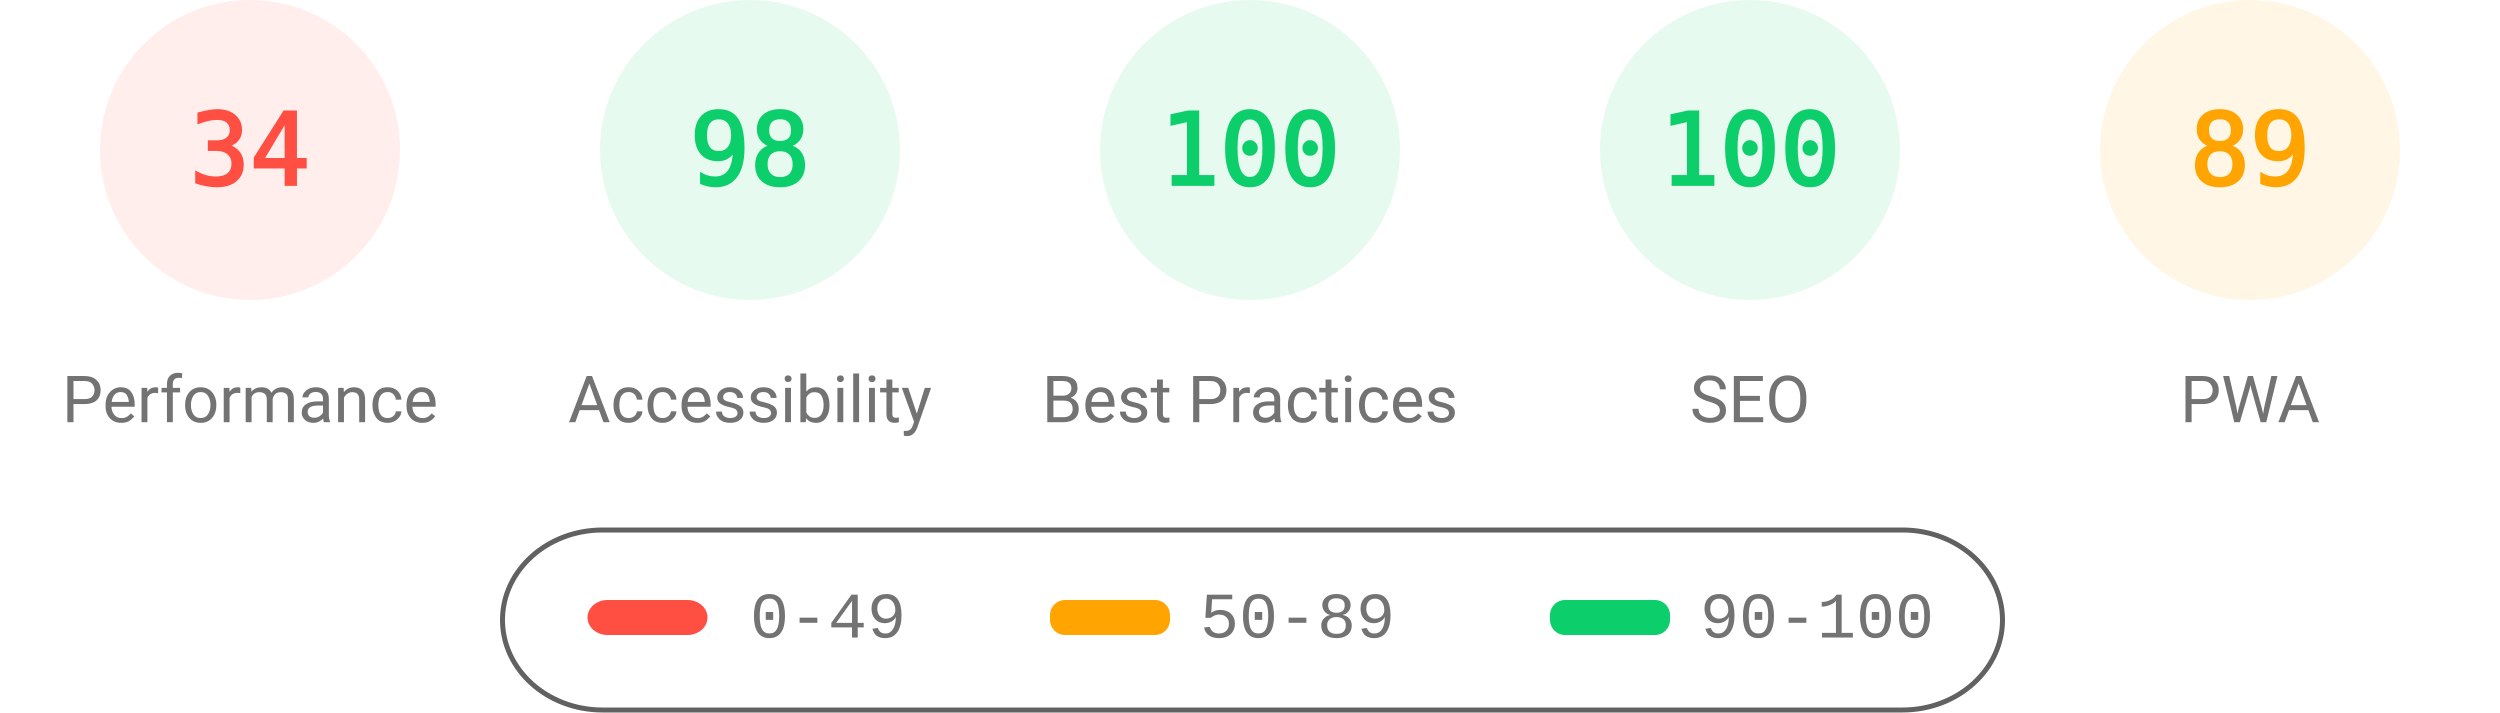
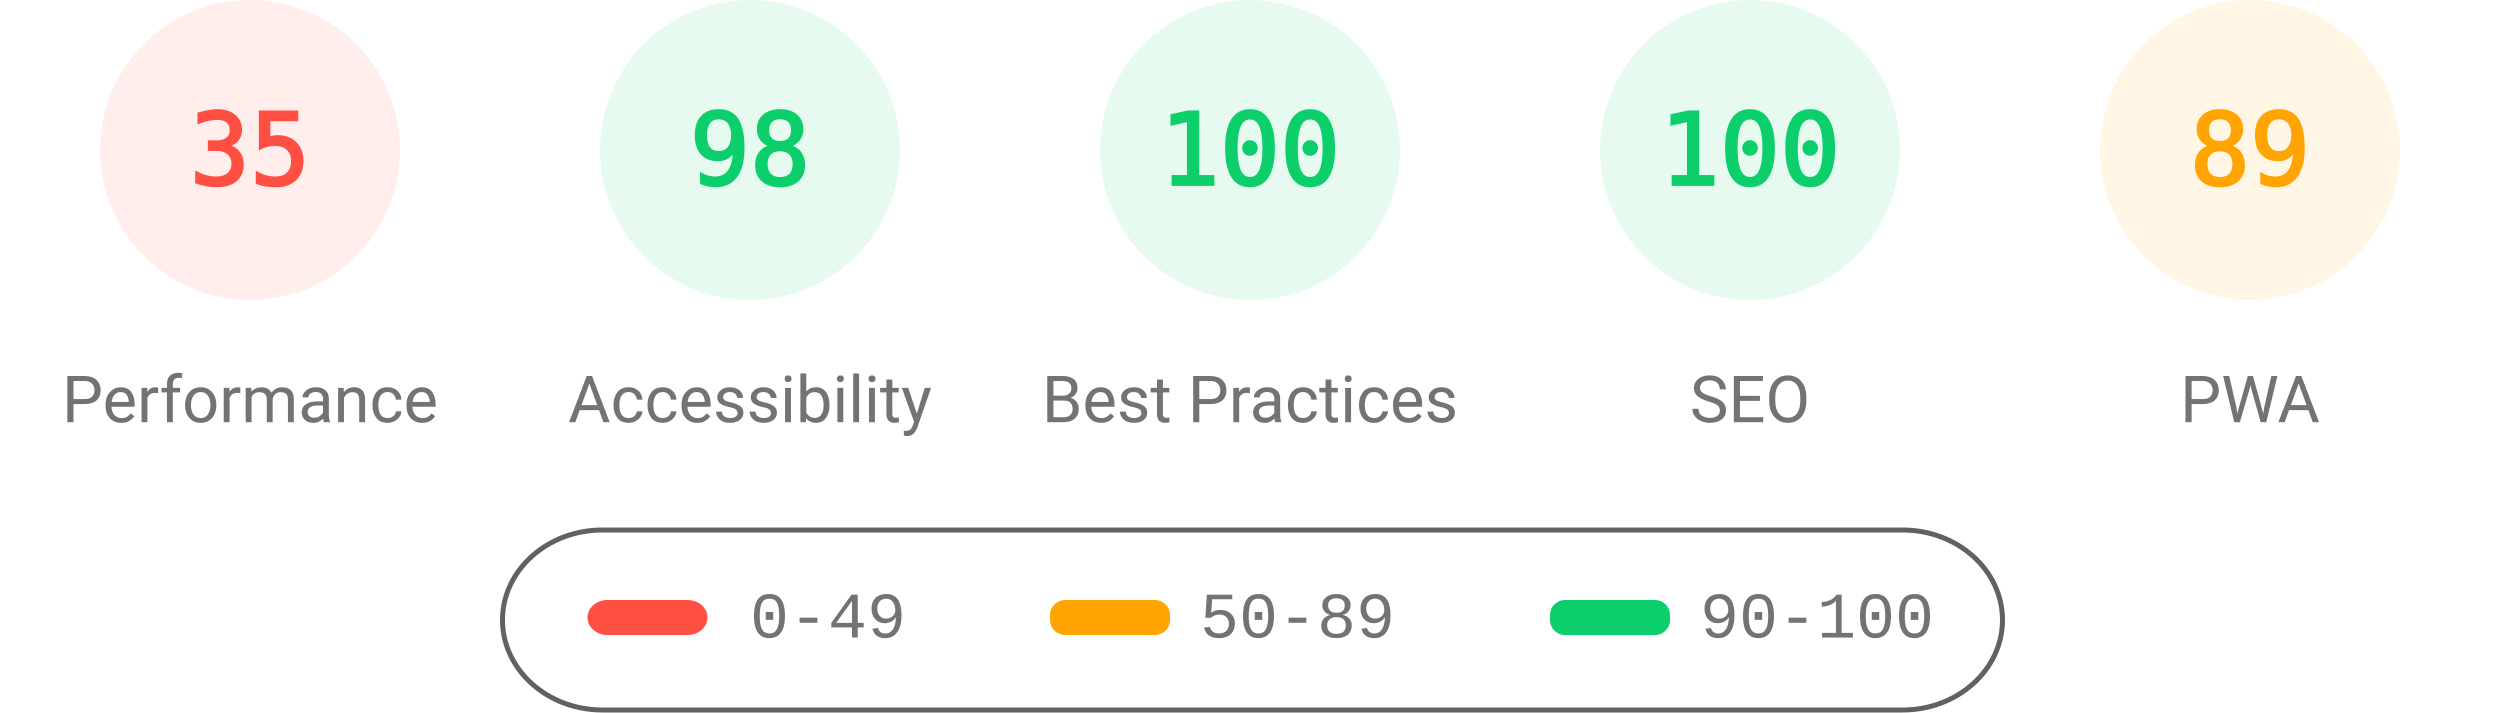
<svg xmlns="http://www.w3.org/2000/svg" fill="none" width="1000" height="285">
  <style>.gauge-base{opacity:.1}.gauge-arc{fill:none;animation-delay:250ms;stroke-linecap:round;transform:rotate(-90deg);transform-origin:100px 60px;animation:load-gauge 1s ease forwards}.guage-text{font-size:40px;font-family:monospace;text-align:center}.guage-red{color:#ff4e42;fill:#ff4e42;stroke:#ff4e42}.guage-orange{color:#ffa400;fill:#ffa400;stroke:#ffa400}.guage-green{color:#0cce6b;fill:#0cce6b;stroke:#0cce6b}.guage-undefined{color:#5c5c5c;fill:#5c5c5c;stroke:#5c5c5c}.guage-title{color:#737373;fill:#737373;stroke:none;font-size:26px;line-height:26px;font-family:Roboto,Halvetica,Arial,sans-serif}@keyframes load-gauge{from{stroke-dasharray:0 352.858}}</style>
  <svg class="guage-div guage-perf guage-red" viewBox="0 0 200 200" width="200" height="200">
    <circle class="gauge-base" r="56" cx="100" cy="60" stroke-width="8" />
-     <circle class="gauge-arc guage-arc-1" r="56" cx="100" cy="60" stroke-width="8" style="stroke-dasharray:119.632,351.858" />
-     <text class="guage-text" x="100" y="60" alignment-baseline="central" dominant-baseline="central" text-anchor="middle">34</text>
+     <circle class="gauge-arc guage-arc-1" r="56" cx="100" cy="60" stroke-width="8" style="stroke-dasharray:123.15,351.858" />
+     <text class="guage-text" x="100" y="60" alignment-baseline="central" dominant-baseline="central" text-anchor="middle">35</text>
    <text class="guage-title" x="100" y="160" alignment-baseline="central" dominant-baseline="central" text-anchor="middle">Performance</text>
  </svg>
  <svg class="guage-div guage-acc guage-green" viewBox="0 0 200 200" width="200" height="200" x="200">
    <circle class="gauge-base" r="56" cx="100" cy="60" stroke-width="8" />
    <circle class="gauge-arc guage-arc-2" r="56" cx="100" cy="60" stroke-width="8" style="stroke-dasharray:344.821,351.858" />
    <text class="guage-text" x="100" y="60" alignment-baseline="central" dominant-baseline="central" text-anchor="middle">98</text>
    <text class="guage-title" x="100" y="160" alignment-baseline="central" dominant-baseline="central" text-anchor="middle">Accessibility</text>
  </svg>
  <svg class="guage-div guage-best guage-green" viewBox="0 0 200 200" width="200" height="200" x="400">
    <circle class="gauge-base" r="56" cx="100" cy="60" stroke-width="8" />
    <circle class="gauge-arc guage-arc-3" r="56" cx="100" cy="60" stroke-width="8" style="stroke-dasharray:351.858,351.858" />
    <text class="guage-text" x="100" y="60" alignment-baseline="central" dominant-baseline="central" text-anchor="middle">100</text>
    <text class="guage-title" x="100" y="160" alignment-baseline="central" dominant-baseline="central" text-anchor="middle">Best Practices</text>
  </svg>
  <svg class="guage-div guage-seo guage-green" viewBox="0 0 200 200" width="200" height="200" x="600">
    <circle class="gauge-base" r="56" cx="100" cy="60" stroke-width="8" />
    <circle class="gauge-arc guage-arc-4" r="56" cx="100" cy="60" stroke-width="8" style="stroke-dasharray:351.858,351.858" />
    <text class="guage-text" x="100" y="60" alignment-baseline="central" dominant-baseline="central" text-anchor="middle">100</text>
    <text class="guage-title" x="100" y="160" alignment-baseline="central" dominant-baseline="central" text-anchor="middle">SEO</text>
  </svg>
  <svg class="guage-div guage-pwa guage-orange" viewBox="0 0 200 200" width="200" height="200" x="800">
    <circle class="gauge-base" r="56" cx="100" cy="60" stroke-width="8" />
    <circle class="gauge-arc guage-arc-4" r="56" cx="100" cy="60" stroke-width="8" style="stroke-dasharray:313.154,351.858" />
    <text class="guage-text" x="100" y="60" alignment-baseline="central" dominant-baseline="central" text-anchor="middle">89</text>
    <text class="guage-title" x="100" y="160" alignment-baseline="central" dominant-baseline="central" text-anchor="middle">PWA</text>
  </svg>
  <svg width="604" height="76" x="200" y="210">
    <path fill="none" id="canvas_background" d="M-1-1h604v80H-1z" />
    <rect fill-opacity="0" stroke="#616161" stroke-width="2" rx="40" id="svg_2" height="72" width="600" y="2" x="1" fill="#000" />
    <rect stroke="#000" rx="8" id="svg_3" height="14" width="48" y="30" x="35" stroke-opacity="null" stroke-width="0" fill="#ff4e42" />
    <rect stroke="#000" rx="6" id="svg_4" height="14" width="48" y="30" x="220" stroke-opacity="null" stroke-width="0" fill="#ffa400" />
    <rect stroke="#000" rx="6" id="svg_5" height="14" width="48" y="30" x="420" stroke-opacity="null" stroke-width="0" fill="#0cce6b" />
    <text xml:space="preserve" text-anchor="start" font-family="'Courier New', Courier, monospace" font-size="26" id="svg_6" y="45" x="100" stroke-opacity="null" stroke-width="0" stroke="#000" fill="#737373">0-49</text>
    <text xml:space="preserve" text-anchor="start" font-family="'Courier New', Courier, monospace" font-size="26" id="svg_7" y="45" x="280" stroke-opacity="null" stroke-width="0" stroke="#000" fill="#737373">50-89</text>
    <text xml:space="preserve" text-anchor="start" font-family="'Courier New', Courier, monospace" font-size="26" id="svg_8" y="45" x="480" stroke-opacity="null" stroke-width="0" stroke="#000" fill="#737373">90-100</text>
  </svg>
</svg>
